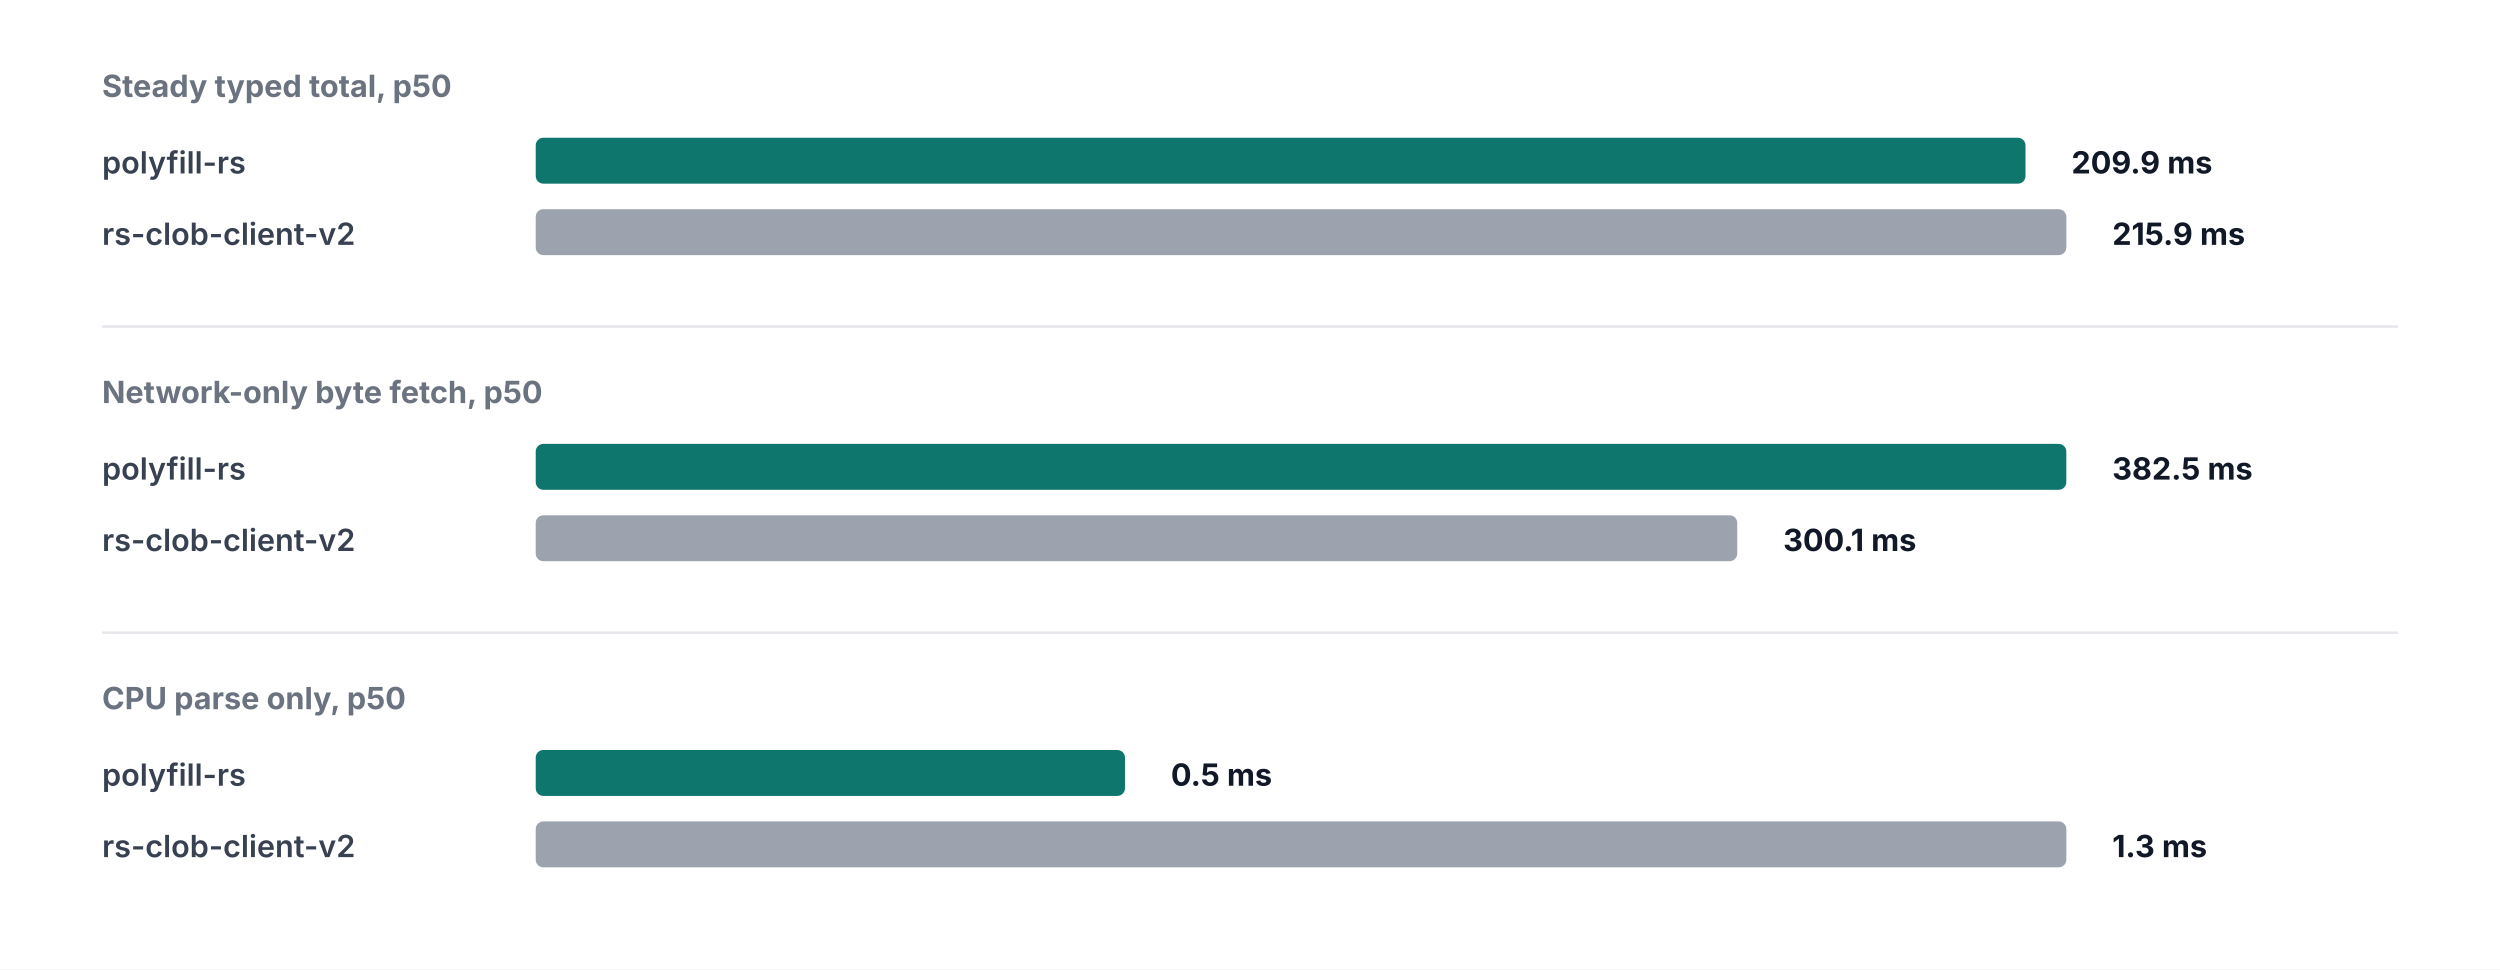
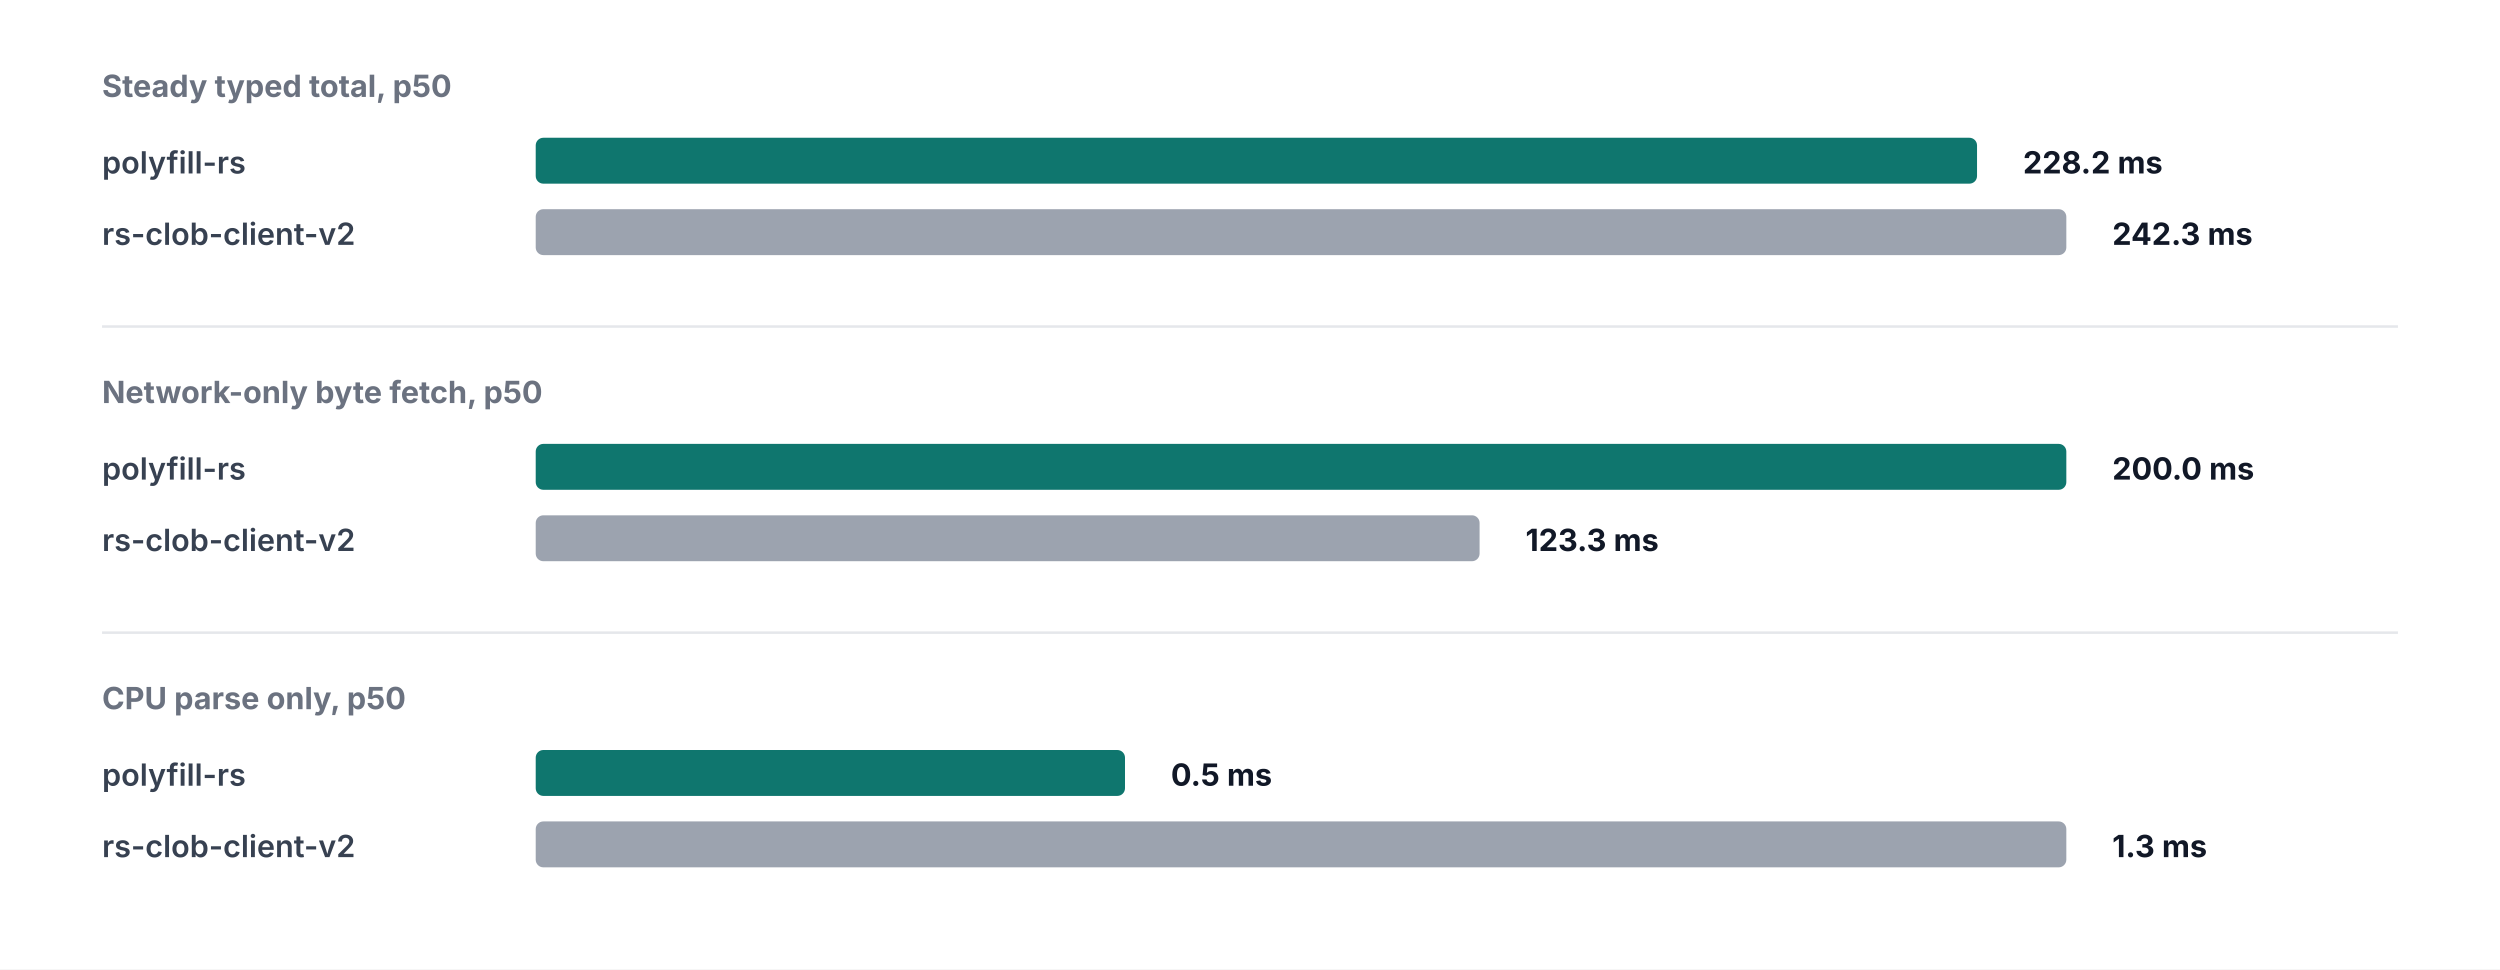
<svg xmlns="http://www.w3.org/2000/svg" width="980" height="380" viewBox="0 0 980 380" role="img" aria-labelledby="title desc">
  <style>
    text { font-family: -apple-system, BlinkMacSystemFont, "Segoe UI", sans-serif; }
    .group { fill: #6b7280; font-size: 12px; font-weight: 650; }
    .label { fill: #374151; font-size: 12px; font-weight: 600; }
    .value { fill: #111827; font-size: 12px; font-weight: 650; }
    .rule { stroke: #e5e7eb; stroke-width: 1; }
    .polyfill { fill: #0f766e; }
    .compare { fill: #9ca3af; }
  </style>
  <rect width="980" height="380" fill="#ffffff" />
  <text class="group" x="40" y="38">Steady typed total, p50</text>
  <text class="label" x="40" y="68">polyfill-rs</text>
-   <rect class="polyfill" x="210" y="54" width="584" height="18" rx="3" />
-   <text class="value" x="812" y="68">209.9 ms</text>
+   <rect class="polyfill" x="210" y="54" width="565" height="18" rx="3" />
+   <text class="value" x="793" y="68">228.2 ms</text>
  <text class="label" x="40" y="96">rs-clob-client-v2</text>
  <rect class="compare" x="210" y="82" width="600" height="18" rx="3" />
-   <text class="value" x="828" y="96">215.9 ms</text>
+   <text class="value" x="828" y="96">242.3 ms</text>
  <line class="rule" x1="40" y1="128" x2="940" y2="128" />
  <text class="group" x="40" y="158">Network-only byte fetch, p50</text>
  <text class="label" x="40" y="188">polyfill-rs</text>
  <rect class="polyfill" x="210" y="174" width="600" height="18" rx="3" />
-   <text class="value" x="828" y="188">382.5 ms</text>
+   <text class="value" x="828" y="188">200.0 ms</text>
  <text class="label" x="40" y="216">rs-clob-client-v2</text>
-   <rect class="compare" x="210" y="202" width="471" height="18" rx="3" />
-   <text class="value" x="699" y="216">300.1 ms</text>
+   <rect class="compare" x="210" y="202" width="370" height="18" rx="3" />
+   <text class="value" x="598" y="216">123.3 ms</text>
  <line class="rule" x1="40" y1="248" x2="940" y2="248" />
  <text class="group" x="40" y="278">CPU parse only, p50</text>
  <text class="label" x="40" y="308">polyfill-rs</text>
  <rect class="polyfill" x="210" y="294" width="231" height="18" rx="3" />
  <text class="value" x="459" y="308">0.5 ms</text>
  <text class="label" x="40" y="336">rs-clob-client-v2</text>
  <rect class="compare" x="210" y="322" width="600" height="18" rx="3" />
  <text class="value" x="828" y="336">1.3 ms</text>
</svg>
